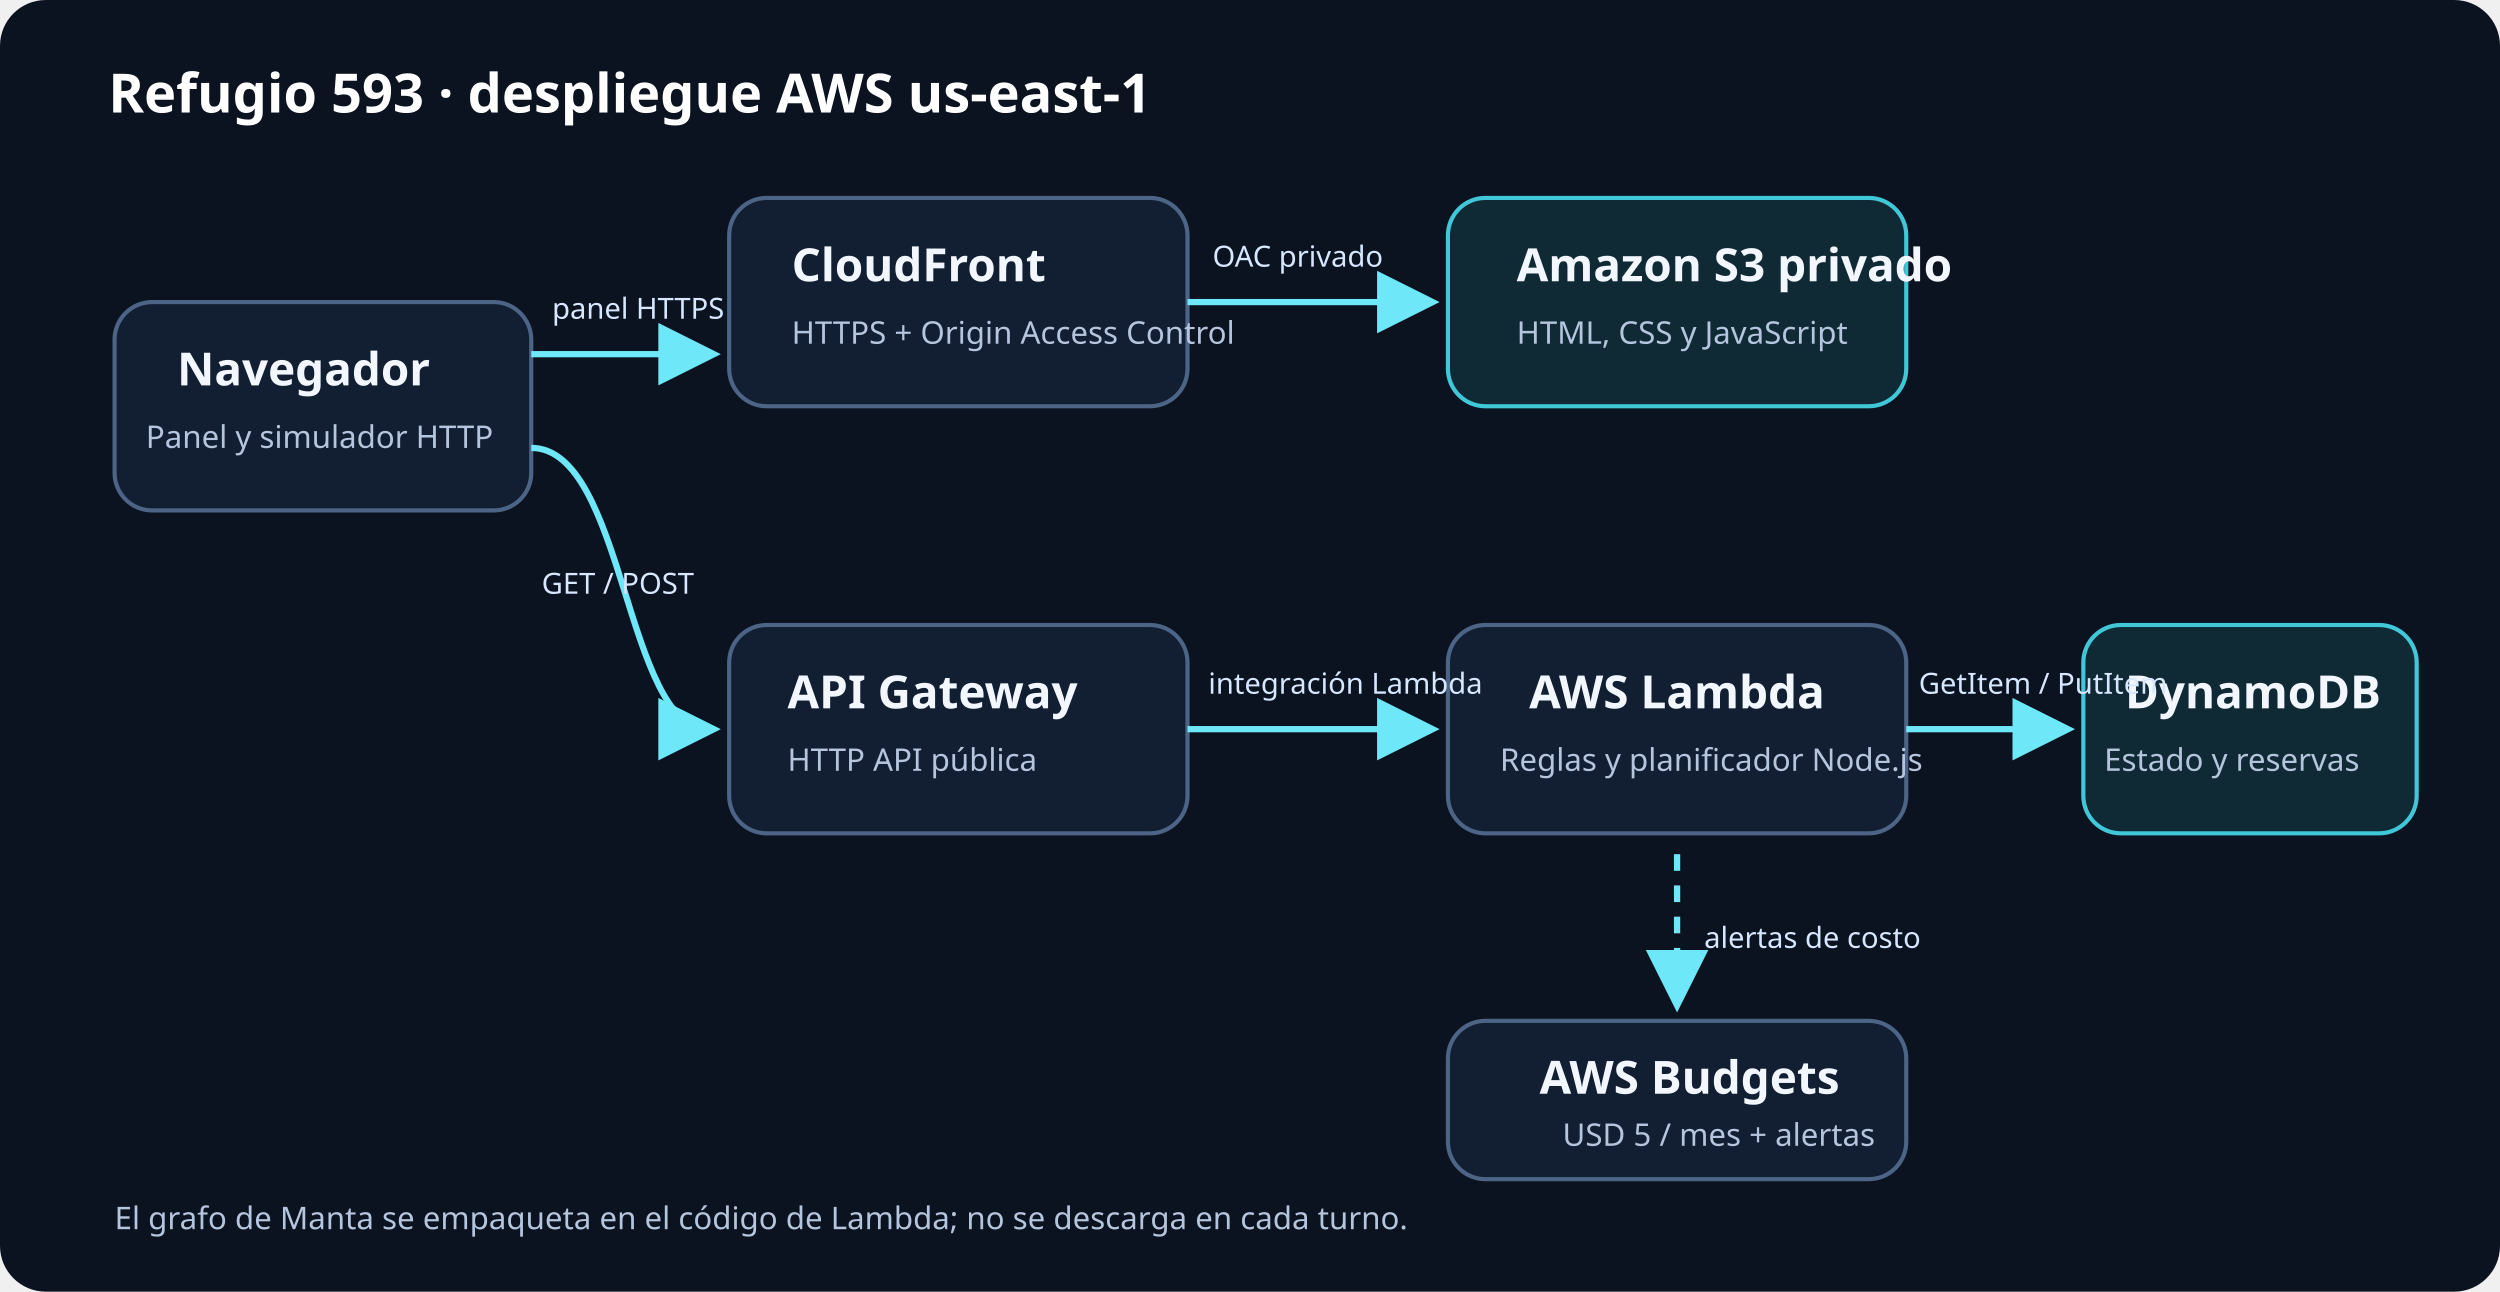
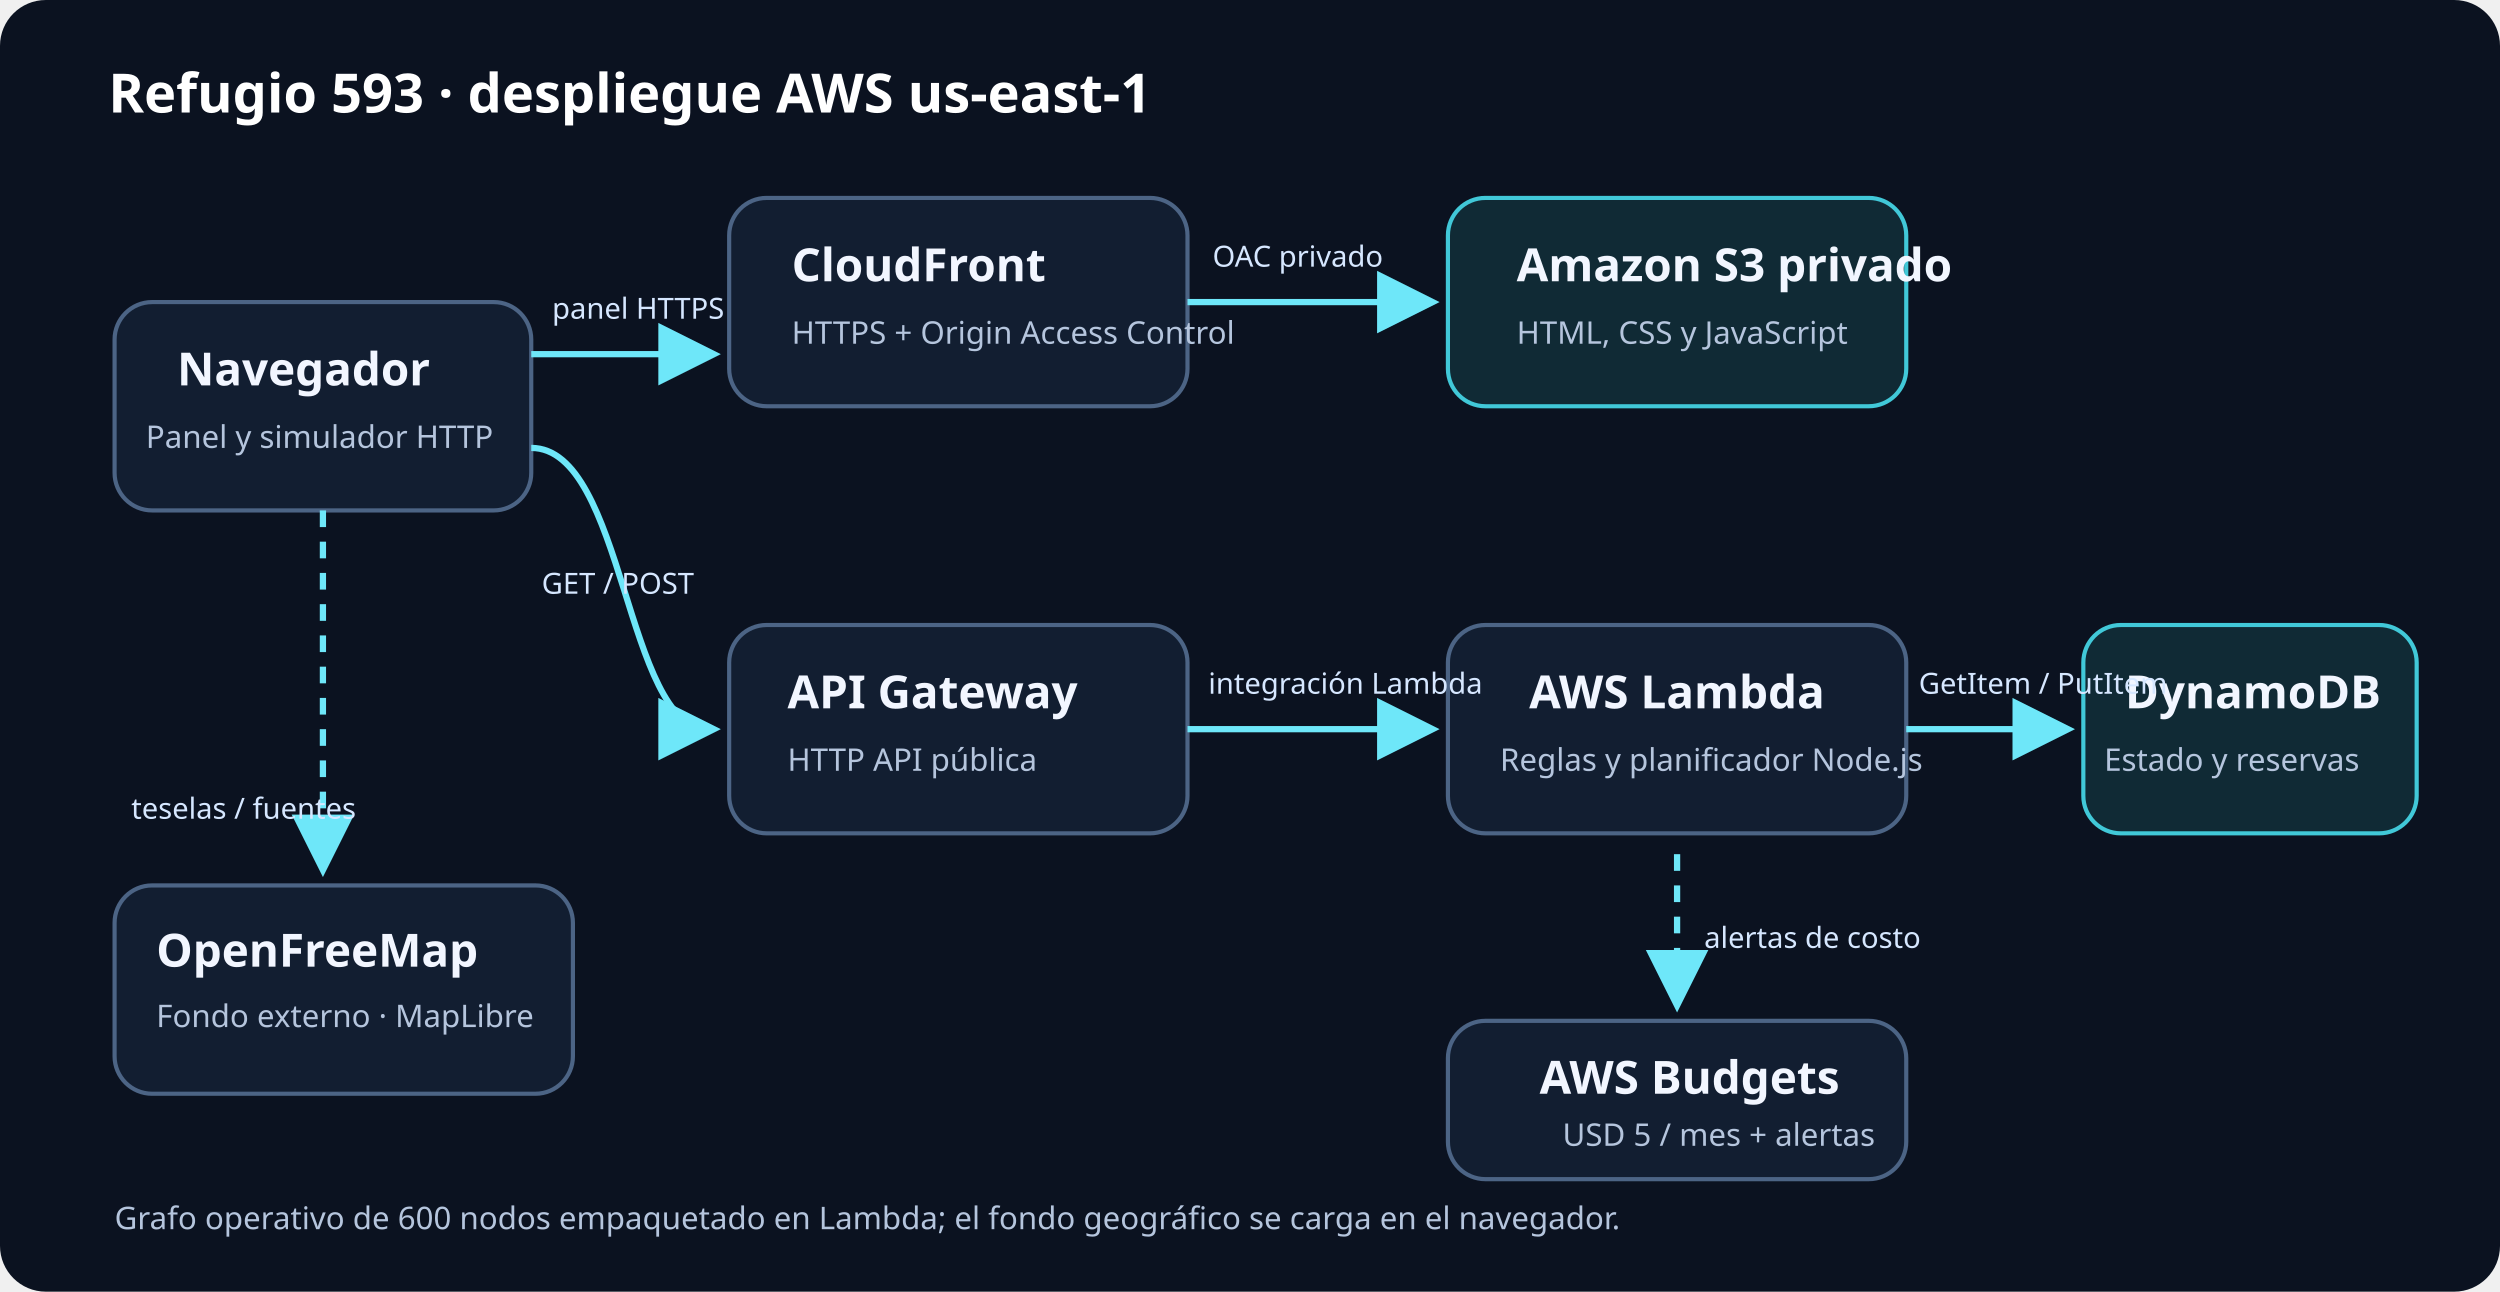
<svg xmlns="http://www.w3.org/2000/svg" viewBox="0 0 1200 620" role="img" aria-labelledby="title desc">
  <defs>
    <marker id="arrow" markerWidth="10" markerHeight="10" refX="8" refY="5" orient="auto">
      <path d="M0 0L10 5L0 10z" fill="#6ee7f9" />
    </marker>
    <style>
      .bg{fill:#0b1220}.box{fill:#121e31;stroke:#4c6485;stroke-width:2;rx:18}.db{fill:#102a35;stroke:#41c8d8;stroke-width:2}.title{font:700 22px system-ui,sans-serif;fill:#f2f6ff}.sub{font:15px system-ui,sans-serif;fill:#b5c5dd}.edge{fill:none;stroke:#6ee7f9;stroke-width:3;marker-end:url(#arrow)}.dashed{stroke-dasharray:8 7}.label{font:14px system-ui,sans-serif;fill:#d6e7ff}.top{font:700 26px system-ui,sans-serif;fill:#fff}
    </style>
  </defs>
  <rect class="bg" width="1200" height="620" rx="22" />
  <text class="top" x="52" y="54">Refugio 593 · despliegue AWS us-east-1</text>
  <rect class="box" x="55" y="145" width="200" height="100" />
  <text class="title" x="85" y="185">Navegador</text>
  <text class="sub" x="70" y="215">Panel y simulador HTTP</text>
  <rect class="box" x="350" y="95" width="220" height="100" />
  <text class="title" x="380" y="135">CloudFront</text>
  <text class="sub" x="380" y="165">HTTPS + Origin Access Control</text>
  <rect class="db" x="695" y="95" width="220" height="100" rx="18" />
  <text class="title" x="728" y="135">Amazon S3 privado</text>
  <text class="sub" x="728" y="165">HTML, CSS y JavaScript</text>
  <rect class="box" x="350" y="300" width="220" height="100" />
  <text class="title" x="378" y="340">API Gateway</text>
  <text class="sub" x="378" y="370">HTTP API pública</text>
  <rect class="box" x="695" y="300" width="220" height="100" />
  <text class="title" x="734" y="340">AWS Lambda</text>
  <text class="sub" x="720" y="370">Reglas y planificador Node.js</text>
  <rect class="db" x="1000" y="300" width="160" height="100" rx="18" />
  <text class="title" x="1020" y="340">DynamoDB</text>
  <text class="sub" x="1010" y="370">Estado y reservas</text>
  <rect class="box" x="695" y="490" width="220" height="76" />
  <text class="title" x="739" y="525">AWS Budgets</text>
  <text class="sub" x="750" y="550">USD 5 / mes + alertas</text>
  <path class="edge" d="M255 170H340" />
  <text class="label" x="265" y="153">panel HTTPS</text>
  <path class="edge" d="M570 145H685" />
  <text class="label" x="582" y="128">OAC privado</text>
  <path class="edge" d="M255 215C300 215 300 350 340 350" />
  <text class="label" x="260" y="285">GET / POST</text>
  <path class="edge" d="M570 350H685" />
  <text class="label" x="580" y="333">integración Lambda</text>
  <path class="edge" d="M915 350H990" />
  <text class="label" x="921" y="333">GetItem / PutItem</text>
  <path class="edge dashed" d="M805 410V480" />
  <text class="label" x="818" y="455">alertas de costo</text>
-   <text class="sub" x="55" y="590">El grafo de Manta se empaqueta en el código de Lambda; no se descarga en cada turno.</text>
+   <rect class="box" x="55" y="425" width="220" height="100" />
+   <text class="title" x="75" y="464">OpenFreeMap</text>
+   <text class="sub" x="75" y="493">Fondo externo · MapLibre</text>
+   <path class="edge dashed" d="M155 245V415" />
+   <text class="label" x="63" y="393">teselas / fuentes</text>
+   <text class="sub" x="55" y="590">Grafo operativo de 600 nodos empaquetado en Lambda; el fondo geográfico se carga en el navegador.</text>
</svg>
